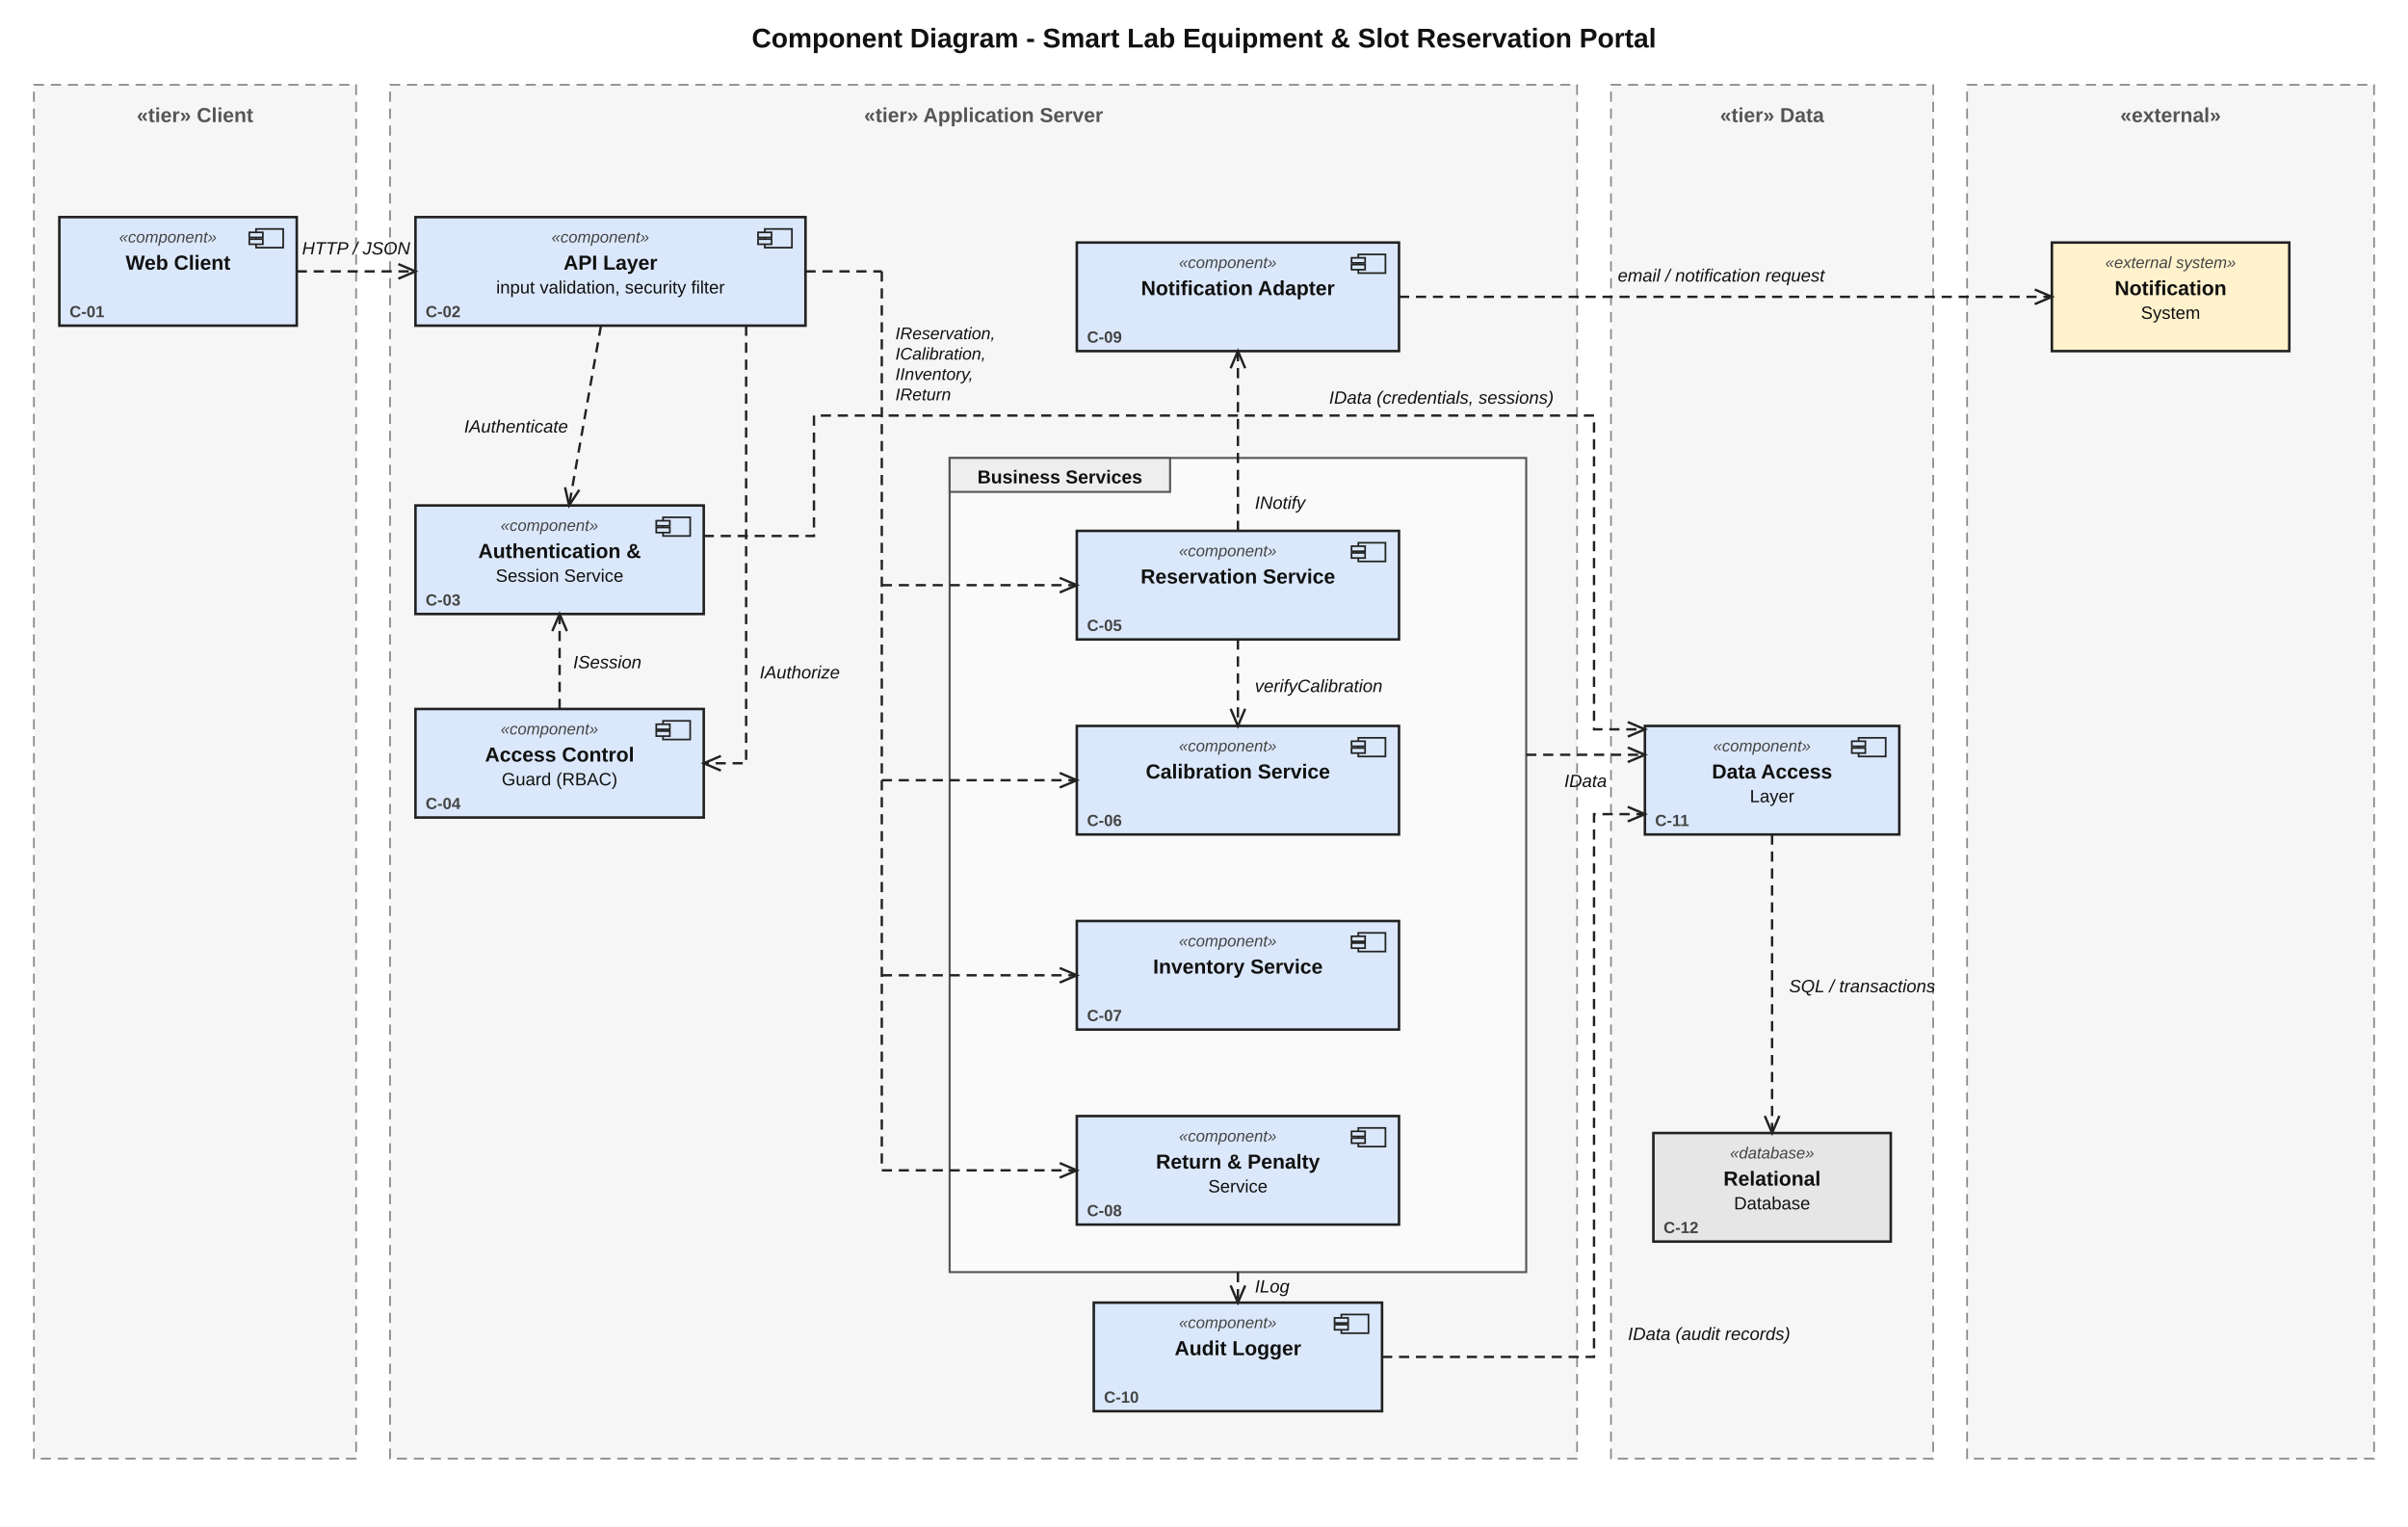
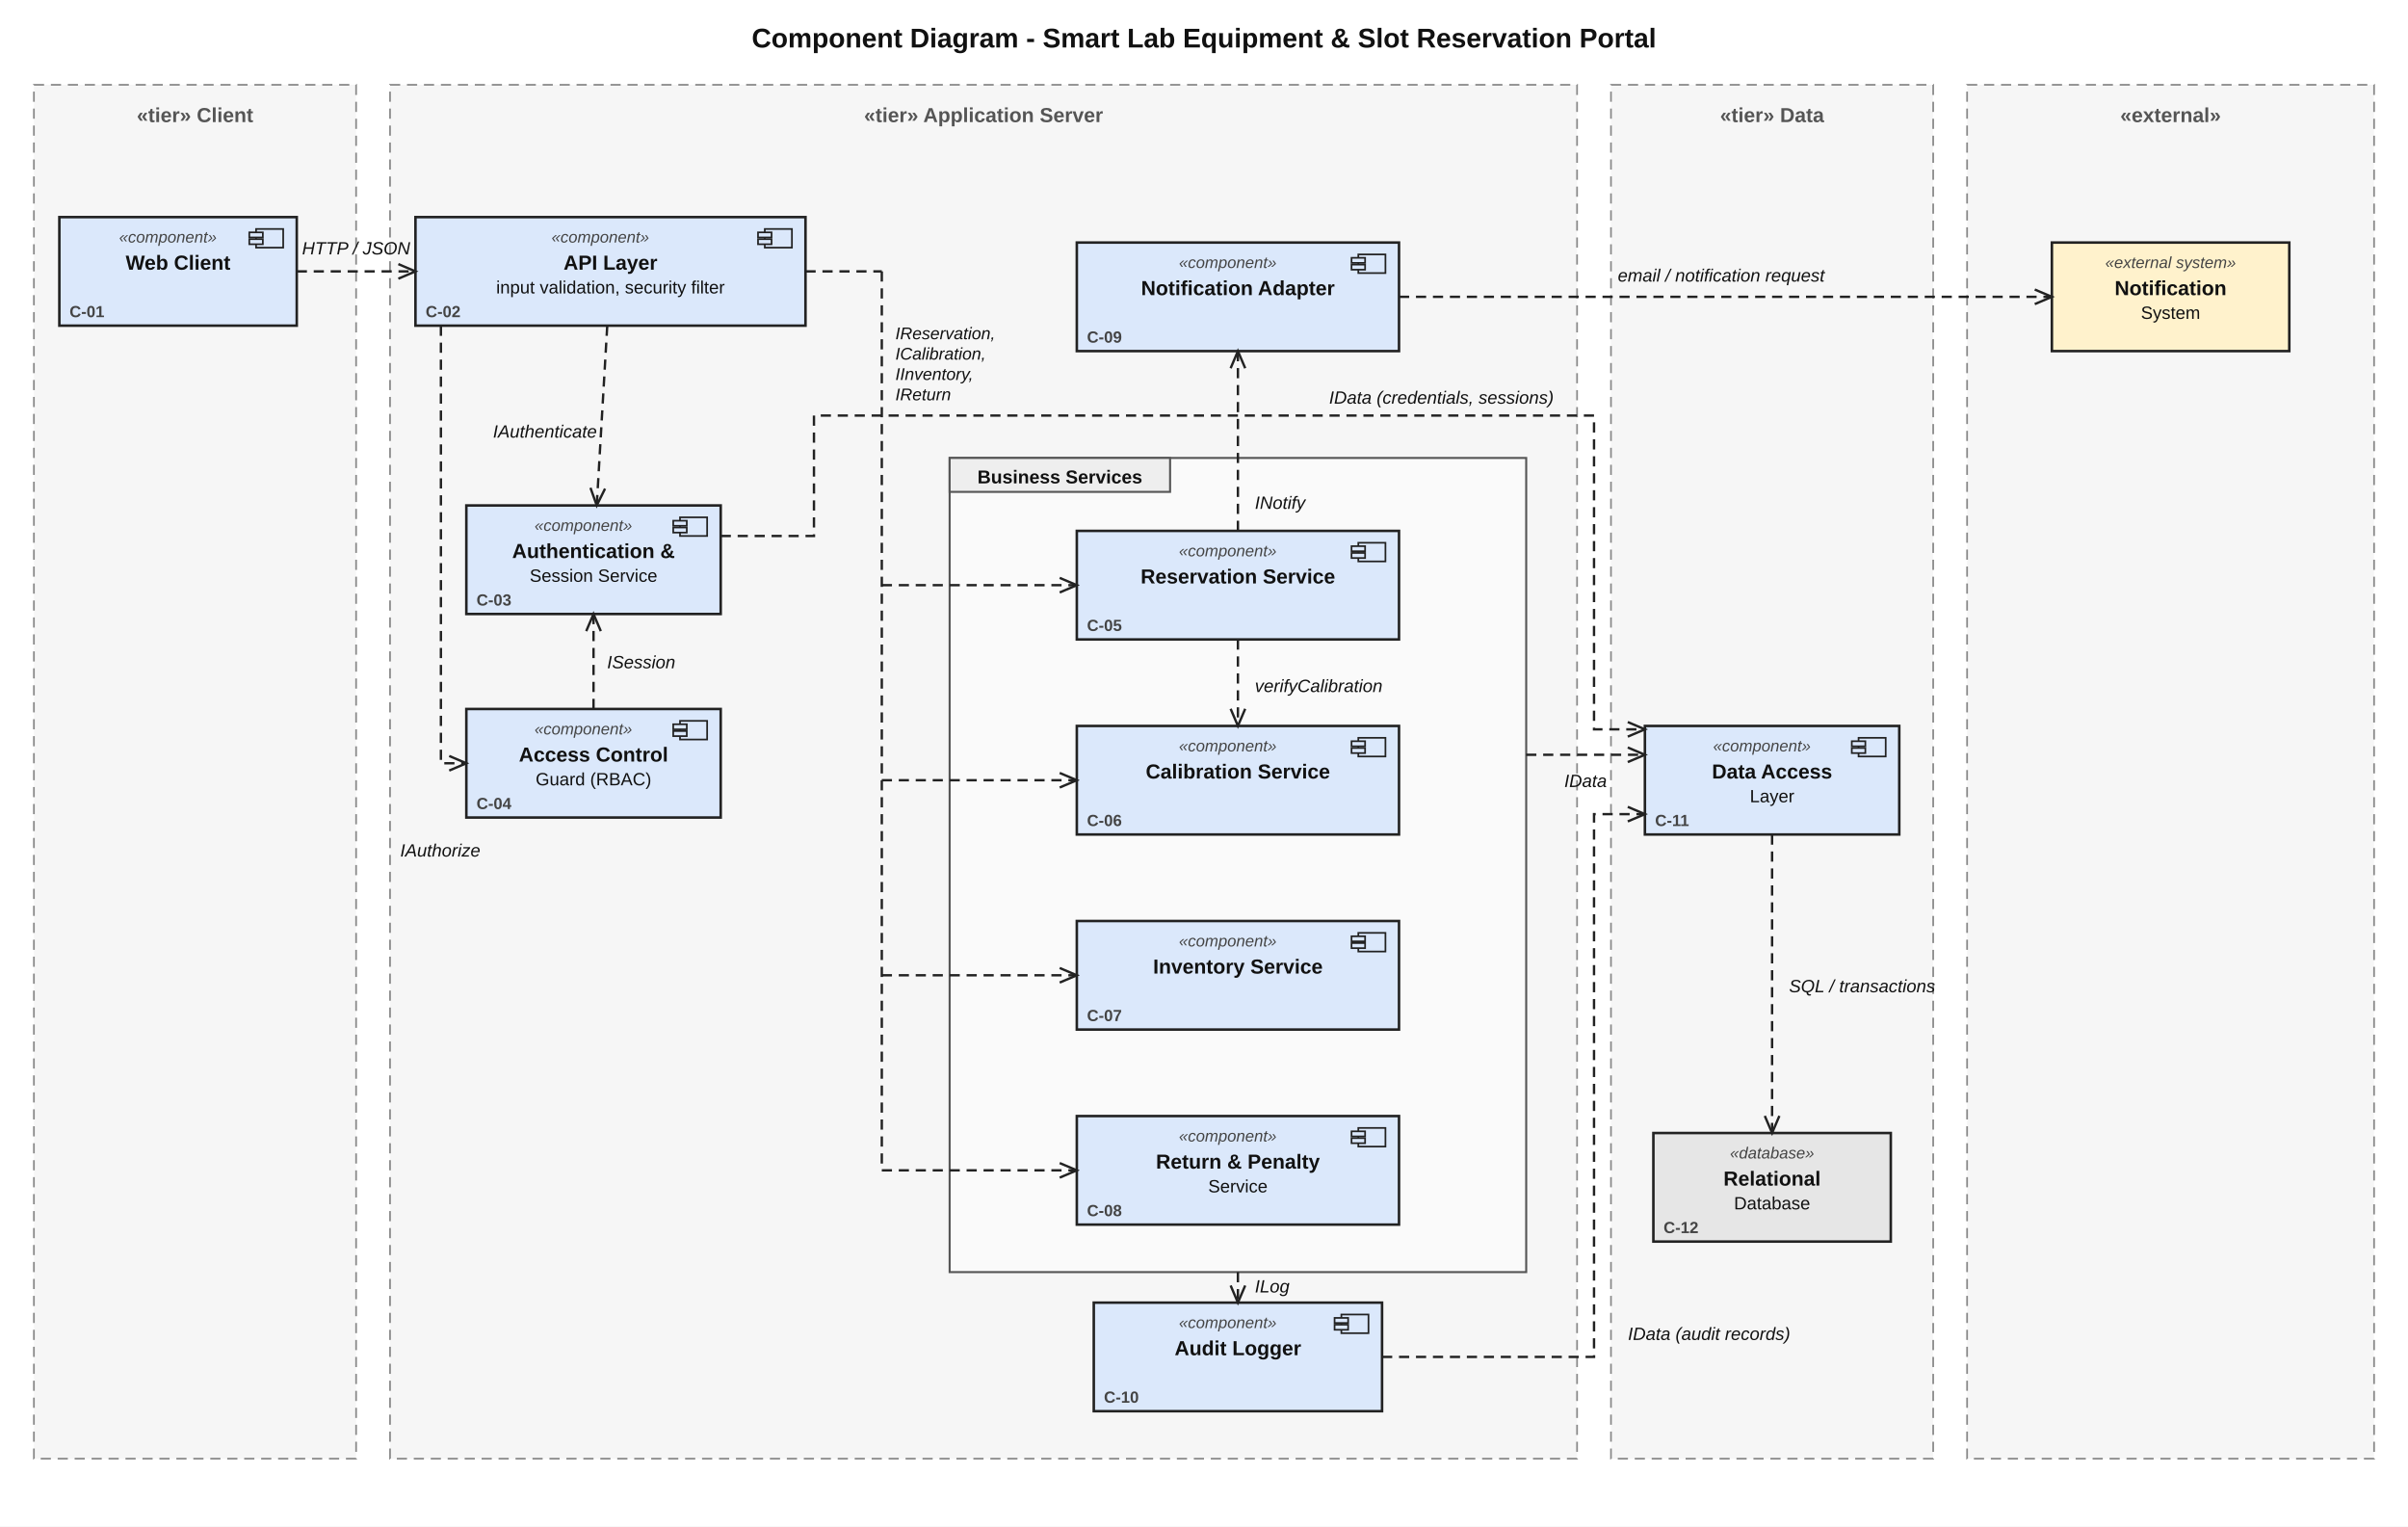
<svg xmlns="http://www.w3.org/2000/svg" width="1420" height="900" viewBox="0 0 1420 900">
  <rect width="100%" height="100%" fill="#fff" />
  <text x="710.0" y="28.0" font-family="Arial, Helvetica, sans-serif" font-size="16" text-anchor="middle" font-weight="bold" fill="#111">Component Diagram - Smart Lab Equipment &amp; Slot Reservation Portal</text>
  <rect x="20.0" y="50.0" width="190.0" height="810.0" rx="0" fill="#f6f6f6" stroke="#888" stroke-width="1" stroke-dasharray="6,4" />
  <text x="115.0" y="72.0" font-family="Arial, Helvetica, sans-serif" font-size="12" text-anchor="middle" font-weight="bold" fill="#555">«tier» Client</text>
  <rect x="230.0" y="50.0" width="700.0" height="810.0" rx="0" fill="#f6f6f6" stroke="#888" stroke-width="1" stroke-dasharray="6,4" />
  <text x="580.0" y="72.0" font-family="Arial, Helvetica, sans-serif" font-size="12" text-anchor="middle" font-weight="bold" fill="#555">«tier» Application Server</text>
  <rect x="950.0" y="50.0" width="190.0" height="810.0" rx="0" fill="#f6f6f6" stroke="#888" stroke-width="1" stroke-dasharray="6,4" />
  <text x="1045.0" y="72.0" font-family="Arial, Helvetica, sans-serif" font-size="12" text-anchor="middle" font-weight="bold" fill="#555">«tier» Data</text>
  <rect x="1160.0" y="50.0" width="240.0" height="810.0" rx="0" fill="#f6f6f6" stroke="#888" stroke-width="1" stroke-dasharray="6,4" />
  <text x="1280.0" y="72.0" font-family="Arial, Helvetica, sans-serif" font-size="12" text-anchor="middle" font-weight="bold" fill="#555">«external»</text>
  <rect x="560.0" y="270.0" width="340.0" height="480.0" rx="0" fill="#fafafa" stroke="#555" stroke-width="1.2" />
  <rect x="560.0" y="270.0" width="130.0" height="20.0" rx="0" fill="#eee" stroke="#555" stroke-width="1.2" />
  <text x="625.0" y="285.0" font-family="Arial, Helvetica, sans-serif" font-size="11" text-anchor="middle" font-weight="bold" fill="#111">Business Services</text>
  <rect x="35.0" y="128.0" width="140.0" height="64.0" rx="0" fill="#dbe8fb" stroke="#222" stroke-width="1.5" />
  <rect x="151.0" y="135.0" width="16.0" height="11.0" rx="0" fill="#dbe8fb" stroke="#222" stroke-width="1" />
  <rect x="147.0" y="137.0" width="8.0" height="3.0" rx="0" fill="#dbe8fb" stroke="#222" stroke-width="1" />
  <rect x="147.0" y="141.0" width="8.0" height="3.0" rx="0" fill="#dbe8fb" stroke="#222" stroke-width="1" />
  <text x="99.0" y="143.0" font-family="Arial, Helvetica, sans-serif" font-size="9.5" text-anchor="middle" font-weight="normal" fill="#444" font-style="italic">«component»</text>
  <text x="105.0" y="159.0" font-family="Arial, Helvetica, sans-serif" font-size="12" text-anchor="middle" font-weight="bold" fill="#111">Web Client</text>
  <text x="41.0" y="187.0" font-family="Arial, Helvetica, sans-serif" font-size="9.5" text-anchor="start" font-weight="bold" fill="#444">C-01</text>
  <rect x="245.0" y="128.0" width="230.0" height="64.0" rx="0" fill="#dbe8fb" stroke="#222" stroke-width="1.5" />
  <rect x="451.0" y="135.0" width="16.0" height="11.0" rx="0" fill="#dbe8fb" stroke="#222" stroke-width="1" />
  <rect x="447.0" y="137.0" width="8.0" height="3.0" rx="0" fill="#dbe8fb" stroke="#222" stroke-width="1" />
  <rect x="447.0" y="141.0" width="8.0" height="3.0" rx="0" fill="#dbe8fb" stroke="#222" stroke-width="1" />
  <text x="354.0" y="143.0" font-family="Arial, Helvetica, sans-serif" font-size="9.5" text-anchor="middle" font-weight="normal" fill="#444" font-style="italic">«component»</text>
  <text x="360.0" y="159.0" font-family="Arial, Helvetica, sans-serif" font-size="12" text-anchor="middle" font-weight="bold" fill="#111">API Layer</text>
  <text x="360.0" y="173.0" font-family="Arial, Helvetica, sans-serif" font-size="10.5" text-anchor="middle" font-weight="normal" fill="#111">input validation, security filter</text>
  <text x="251.0" y="187.0" font-family="Arial, Helvetica, sans-serif" font-size="9.5" text-anchor="start" font-weight="bold" fill="#444">C-02</text>
-   <rect x="245.0" y="298.0" width="170.0" height="64.0" rx="0" fill="#dbe8fb" stroke="#222" stroke-width="1.5" />
-   <rect x="391.0" y="305.0" width="16.0" height="11.0" rx="0" fill="#dbe8fb" stroke="#222" stroke-width="1" />
-   <rect x="387.0" y="307.0" width="8.0" height="3.0" rx="0" fill="#dbe8fb" stroke="#222" stroke-width="1" />
-   <rect x="387.0" y="311.0" width="8.0" height="3.0" rx="0" fill="#dbe8fb" stroke="#222" stroke-width="1" />
-   <text x="324.0" y="313.0" font-family="Arial, Helvetica, sans-serif" font-size="9.5" text-anchor="middle" font-weight="normal" fill="#444" font-style="italic">«component»</text>
-   <text x="330.0" y="329.0" font-family="Arial, Helvetica, sans-serif" font-size="12" text-anchor="middle" font-weight="bold" fill="#111">Authentication &amp;</text>
-   <text x="330.0" y="343.0" font-family="Arial, Helvetica, sans-serif" font-size="10.5" text-anchor="middle" font-weight="normal" fill="#111">Session Service</text>
-   <text x="251.0" y="357.0" font-family="Arial, Helvetica, sans-serif" font-size="9.5" text-anchor="start" font-weight="bold" fill="#444">C-03</text>
-   <rect x="245.0" y="418.0" width="170.0" height="64.0" rx="0" fill="#dbe8fb" stroke="#222" stroke-width="1.5" />
-   <rect x="391.0" y="425.0" width="16.0" height="11.0" rx="0" fill="#dbe8fb" stroke="#222" stroke-width="1" />
-   <rect x="387.0" y="427.0" width="8.0" height="3.0" rx="0" fill="#dbe8fb" stroke="#222" stroke-width="1" />
-   <rect x="387.0" y="431.0" width="8.0" height="3.0" rx="0" fill="#dbe8fb" stroke="#222" stroke-width="1" />
-   <text x="324.0" y="433.0" font-family="Arial, Helvetica, sans-serif" font-size="9.5" text-anchor="middle" font-weight="normal" fill="#444" font-style="italic">«component»</text>
-   <text x="330.0" y="449.0" font-family="Arial, Helvetica, sans-serif" font-size="12" text-anchor="middle" font-weight="bold" fill="#111">Access Control</text>
-   <text x="330.0" y="463.0" font-family="Arial, Helvetica, sans-serif" font-size="10.5" text-anchor="middle" font-weight="normal" fill="#111">Guard (RBAC)</text>
-   <text x="251.0" y="477.0" font-family="Arial, Helvetica, sans-serif" font-size="9.5" text-anchor="start" font-weight="bold" fill="#444">C-04</text>
+   <rect x="275.0" y="298.0" width="150.0" height="64.0" rx="0" fill="#dbe8fb" stroke="#222" stroke-width="1.5" />
+   <rect x="401.0" y="305.0" width="16.0" height="11.0" rx="0" fill="#dbe8fb" stroke="#222" stroke-width="1" />
+   <rect x="397.0" y="307.0" width="8.0" height="3.0" rx="0" fill="#dbe8fb" stroke="#222" stroke-width="1" />
+   <rect x="397.0" y="311.0" width="8.0" height="3.0" rx="0" fill="#dbe8fb" stroke="#222" stroke-width="1" />
+   <text x="344.0" y="313.0" font-family="Arial, Helvetica, sans-serif" font-size="9.5" text-anchor="middle" font-weight="normal" fill="#444" font-style="italic">«component»</text>
+   <text x="350.0" y="329.0" font-family="Arial, Helvetica, sans-serif" font-size="12" text-anchor="middle" font-weight="bold" fill="#111">Authentication &amp;</text>
+   <text x="350.0" y="343.0" font-family="Arial, Helvetica, sans-serif" font-size="10.5" text-anchor="middle" font-weight="normal" fill="#111">Session Service</text>
+   <text x="281.0" y="357.0" font-family="Arial, Helvetica, sans-serif" font-size="9.5" text-anchor="start" font-weight="bold" fill="#444">C-03</text>
+   <rect x="275.0" y="418.0" width="150.0" height="64.0" rx="0" fill="#dbe8fb" stroke="#222" stroke-width="1.5" />
+   <rect x="401.0" y="425.0" width="16.0" height="11.0" rx="0" fill="#dbe8fb" stroke="#222" stroke-width="1" />
+   <rect x="397.0" y="427.0" width="8.0" height="3.0" rx="0" fill="#dbe8fb" stroke="#222" stroke-width="1" />
+   <rect x="397.0" y="431.0" width="8.0" height="3.0" rx="0" fill="#dbe8fb" stroke="#222" stroke-width="1" />
+   <text x="344.0" y="433.0" font-family="Arial, Helvetica, sans-serif" font-size="9.5" text-anchor="middle" font-weight="normal" fill="#444" font-style="italic">«component»</text>
+   <text x="350.0" y="449.0" font-family="Arial, Helvetica, sans-serif" font-size="12" text-anchor="middle" font-weight="bold" fill="#111">Access Control</text>
+   <text x="350.0" y="463.0" font-family="Arial, Helvetica, sans-serif" font-size="10.5" text-anchor="middle" font-weight="normal" fill="#111">Guard (RBAC)</text>
+   <text x="281.0" y="477.0" font-family="Arial, Helvetica, sans-serif" font-size="9.5" text-anchor="start" font-weight="bold" fill="#444">C-04</text>
  <rect x="635.0" y="313.0" width="190.0" height="64.0" rx="0" fill="#dbe8fb" stroke="#222" stroke-width="1.5" />
  <rect x="801.0" y="320.0" width="16.0" height="11.0" rx="0" fill="#dbe8fb" stroke="#222" stroke-width="1" />
  <rect x="797.0" y="322.0" width="8.0" height="3.0" rx="0" fill="#dbe8fb" stroke="#222" stroke-width="1" />
  <rect x="797.0" y="326.0" width="8.0" height="3.0" rx="0" fill="#dbe8fb" stroke="#222" stroke-width="1" />
  <text x="724.0" y="328.0" font-family="Arial, Helvetica, sans-serif" font-size="9.5" text-anchor="middle" font-weight="normal" fill="#444" font-style="italic">«component»</text>
  <text x="730.0" y="344.0" font-family="Arial, Helvetica, sans-serif" font-size="12" text-anchor="middle" font-weight="bold" fill="#111">Reservation Service</text>
  <text x="641.0" y="372.0" font-family="Arial, Helvetica, sans-serif" font-size="9.5" text-anchor="start" font-weight="bold" fill="#444">C-05</text>
  <rect x="635.0" y="428.0" width="190.0" height="64.0" rx="0" fill="#dbe8fb" stroke="#222" stroke-width="1.5" />
  <rect x="801.0" y="435.0" width="16.0" height="11.0" rx="0" fill="#dbe8fb" stroke="#222" stroke-width="1" />
  <rect x="797.0" y="437.0" width="8.0" height="3.0" rx="0" fill="#dbe8fb" stroke="#222" stroke-width="1" />
  <rect x="797.0" y="441.0" width="8.0" height="3.0" rx="0" fill="#dbe8fb" stroke="#222" stroke-width="1" />
  <text x="724.0" y="443.0" font-family="Arial, Helvetica, sans-serif" font-size="9.5" text-anchor="middle" font-weight="normal" fill="#444" font-style="italic">«component»</text>
  <text x="730.0" y="459.0" font-family="Arial, Helvetica, sans-serif" font-size="12" text-anchor="middle" font-weight="bold" fill="#111">Calibration Service</text>
  <text x="641.0" y="487.0" font-family="Arial, Helvetica, sans-serif" font-size="9.5" text-anchor="start" font-weight="bold" fill="#444">C-06</text>
  <rect x="635.0" y="543.0" width="190.0" height="64.0" rx="0" fill="#dbe8fb" stroke="#222" stroke-width="1.5" />
  <rect x="801.0" y="550.0" width="16.0" height="11.0" rx="0" fill="#dbe8fb" stroke="#222" stroke-width="1" />
  <rect x="797.0" y="552.0" width="8.0" height="3.0" rx="0" fill="#dbe8fb" stroke="#222" stroke-width="1" />
  <rect x="797.0" y="556.0" width="8.0" height="3.0" rx="0" fill="#dbe8fb" stroke="#222" stroke-width="1" />
  <text x="724.0" y="558.0" font-family="Arial, Helvetica, sans-serif" font-size="9.5" text-anchor="middle" font-weight="normal" fill="#444" font-style="italic">«component»</text>
  <text x="730.0" y="574.0" font-family="Arial, Helvetica, sans-serif" font-size="12" text-anchor="middle" font-weight="bold" fill="#111">Inventory Service</text>
  <text x="641.0" y="602.0" font-family="Arial, Helvetica, sans-serif" font-size="9.5" text-anchor="start" font-weight="bold" fill="#444">C-07</text>
  <rect x="635.0" y="658.0" width="190.0" height="64.0" rx="0" fill="#dbe8fb" stroke="#222" stroke-width="1.5" />
  <rect x="801.0" y="665.0" width="16.0" height="11.0" rx="0" fill="#dbe8fb" stroke="#222" stroke-width="1" />
  <rect x="797.0" y="667.0" width="8.0" height="3.0" rx="0" fill="#dbe8fb" stroke="#222" stroke-width="1" />
  <rect x="797.0" y="671.0" width="8.0" height="3.0" rx="0" fill="#dbe8fb" stroke="#222" stroke-width="1" />
  <text x="724.0" y="673.0" font-family="Arial, Helvetica, sans-serif" font-size="9.5" text-anchor="middle" font-weight="normal" fill="#444" font-style="italic">«component»</text>
  <text x="730.0" y="689.0" font-family="Arial, Helvetica, sans-serif" font-size="12" text-anchor="middle" font-weight="bold" fill="#111">Return &amp; Penalty</text>
  <text x="730.0" y="703.0" font-family="Arial, Helvetica, sans-serif" font-size="10.5" text-anchor="middle" font-weight="normal" fill="#111">Service</text>
  <text x="641.0" y="717.0" font-family="Arial, Helvetica, sans-serif" font-size="9.5" text-anchor="start" font-weight="bold" fill="#444">C-08</text>
  <rect x="635.0" y="143.0" width="190.0" height="64.0" rx="0" fill="#dbe8fb" stroke="#222" stroke-width="1.5" />
  <rect x="801.0" y="150.0" width="16.0" height="11.0" rx="0" fill="#dbe8fb" stroke="#222" stroke-width="1" />
  <rect x="797.0" y="152.0" width="8.0" height="3.0" rx="0" fill="#dbe8fb" stroke="#222" stroke-width="1" />
  <rect x="797.0" y="156.0" width="8.0" height="3.0" rx="0" fill="#dbe8fb" stroke="#222" stroke-width="1" />
  <text x="724.0" y="158.0" font-family="Arial, Helvetica, sans-serif" font-size="9.5" text-anchor="middle" font-weight="normal" fill="#444" font-style="italic">«component»</text>
  <text x="730.0" y="174.0" font-family="Arial, Helvetica, sans-serif" font-size="12" text-anchor="middle" font-weight="bold" fill="#111">Notification Adapter</text>
  <text x="641.0" y="202.0" font-family="Arial, Helvetica, sans-serif" font-size="9.5" text-anchor="start" font-weight="bold" fill="#444">C-09</text>
  <rect x="645.0" y="768.0" width="170.0" height="64.0" rx="0" fill="#dbe8fb" stroke="#222" stroke-width="1.5" />
  <rect x="791.0" y="775.0" width="16.0" height="11.0" rx="0" fill="#dbe8fb" stroke="#222" stroke-width="1" />
  <rect x="787.0" y="777.0" width="8.0" height="3.0" rx="0" fill="#dbe8fb" stroke="#222" stroke-width="1" />
  <rect x="787.0" y="781.0" width="8.0" height="3.0" rx="0" fill="#dbe8fb" stroke="#222" stroke-width="1" />
  <text x="724.0" y="783.0" font-family="Arial, Helvetica, sans-serif" font-size="9.5" text-anchor="middle" font-weight="normal" fill="#444" font-style="italic">«component»</text>
  <text x="730.0" y="799.0" font-family="Arial, Helvetica, sans-serif" font-size="12" text-anchor="middle" font-weight="bold" fill="#111">Audit Logger</text>
  <text x="651.0" y="827.0" font-family="Arial, Helvetica, sans-serif" font-size="9.5" text-anchor="start" font-weight="bold" fill="#444">C-10</text>
  <rect x="970.0" y="428.0" width="150.0" height="64.0" rx="0" fill="#dbe8fb" stroke="#222" stroke-width="1.5" />
  <rect x="1096.0" y="435.0" width="16.0" height="11.0" rx="0" fill="#dbe8fb" stroke="#222" stroke-width="1" />
  <rect x="1092.0" y="437.0" width="8.0" height="3.0" rx="0" fill="#dbe8fb" stroke="#222" stroke-width="1" />
  <rect x="1092.0" y="441.0" width="8.0" height="3.0" rx="0" fill="#dbe8fb" stroke="#222" stroke-width="1" />
  <text x="1039.0" y="443.0" font-family="Arial, Helvetica, sans-serif" font-size="9.5" text-anchor="middle" font-weight="normal" fill="#444" font-style="italic">«component»</text>
  <text x="1045.0" y="459.0" font-family="Arial, Helvetica, sans-serif" font-size="12" text-anchor="middle" font-weight="bold" fill="#111">Data Access</text>
  <text x="1045.0" y="473.0" font-family="Arial, Helvetica, sans-serif" font-size="10.5" text-anchor="middle" font-weight="normal" fill="#111">Layer</text>
  <text x="976.0" y="487.0" font-family="Arial, Helvetica, sans-serif" font-size="9.5" text-anchor="start" font-weight="bold" fill="#444">C-11</text>
  <rect x="975.0" y="668.0" width="140.0" height="64.0" rx="0" fill="#e6e6e6" stroke="#222" stroke-width="1.5" />
  <text x="1045.0" y="683.0" font-family="Arial, Helvetica, sans-serif" font-size="9.5" text-anchor="middle" font-weight="normal" fill="#444" font-style="italic">«database»</text>
  <text x="1045.0" y="699.0" font-family="Arial, Helvetica, sans-serif" font-size="12" text-anchor="middle" font-weight="bold" fill="#111">Relational</text>
  <text x="1045.0" y="713.0" font-family="Arial, Helvetica, sans-serif" font-size="10.5" text-anchor="middle" font-weight="normal" fill="#111">Database</text>
  <text x="981.0" y="727.0" font-family="Arial, Helvetica, sans-serif" font-size="9.5" text-anchor="start" font-weight="bold" fill="#444">C-12</text>
  <rect x="1210.0" y="143.0" width="140.0" height="64.0" rx="0" fill="#fff2cc" stroke="#222" stroke-width="1.5" />
  <text x="1280.0" y="158.0" font-family="Arial, Helvetica, sans-serif" font-size="9.5" text-anchor="middle" font-weight="normal" fill="#444" font-style="italic">«external system»</text>
  <text x="1280.0" y="174.0" font-family="Arial, Helvetica, sans-serif" font-size="12" text-anchor="middle" font-weight="bold" fill="#111">Notification</text>
  <text x="1280.0" y="188.0" font-family="Arial, Helvetica, sans-serif" font-size="10.5" text-anchor="middle" font-weight="normal" fill="#111">System</text>
  <polyline points="175.0,160.0 245.0,160.0" fill="none" stroke="#222" stroke-width="1.4" stroke-dasharray="6,4" />
  <polyline points="234.9,164.3 245.0,160.0 234.9,155.7" fill="none" stroke="#222" stroke-width="1.4" />
  <text x="210.0" y="150.0" font-family="Arial, Helvetica, sans-serif" font-size="10.5" text-anchor="middle" font-weight="normal" fill="#111" font-style="italic">HTTP / JSON</text>
-   <polyline points="354.4,192.0 335.6,298.0" fill="none" stroke="#222" stroke-width="1.4" stroke-dasharray="6,4" />
-   <polyline points="333.2,287.3 335.6,298.0 341.6,288.8" fill="none" stroke="#222" stroke-width="1.4" />
-   <text x="335.0" y="255.0" font-family="Arial, Helvetica, sans-serif" font-size="10.5" text-anchor="end" font-weight="normal" fill="#111" font-style="italic">IAuthenticate</text>
-   <polyline points="440.0,192.0 440.0,450.0 415.0,450.0" fill="none" stroke="#222" stroke-width="1.4" stroke-dasharray="6,4" />
-   <polyline points="425.1,445.7 415.0,450.0 425.1,454.3" fill="none" stroke="#222" stroke-width="1.4" />
-   <text x="448.0" y="400.0" font-family="Arial, Helvetica, sans-serif" font-size="10.5" text-anchor="start" font-weight="normal" fill="#111" font-style="italic">IAuthorize</text>
-   <polyline points="330.0,418.0 330.0,362.0" fill="none" stroke="#222" stroke-width="1.4" stroke-dasharray="6,4" />
-   <polyline points="334.3,372.1 330.0,362.0 325.7,372.1" fill="none" stroke="#222" stroke-width="1.4" />
-   <text x="338.0" y="394.0" font-family="Arial, Helvetica, sans-serif" font-size="10.5" text-anchor="start" font-weight="normal" fill="#111" font-style="italic">ISession</text>
+   <polyline points="358.1,192.0 351.9,298.0" fill="none" stroke="#222" stroke-width="1.4" stroke-dasharray="6,4" />
+   <polyline points="348.2,287.6 351.9,298.0 356.8,288.1" fill="none" stroke="#222" stroke-width="1.4" />
+   <text x="352.0" y="258.0" font-family="Arial, Helvetica, sans-serif" font-size="10.5" text-anchor="end" font-weight="normal" fill="#111" font-style="italic">IAuthenticate</text>
+   <polyline points="260.0,192.0 260.0,450.0 275.0,450.0" fill="none" stroke="#222" stroke-width="1.4" stroke-dasharray="6,4" />
+   <polyline points="264.9,454.3 275.0,450.0 264.9,445.7" fill="none" stroke="#222" stroke-width="1.4" />
+   <text x="236.0" y="505.0" font-family="Arial, Helvetica, sans-serif" font-size="10.5" text-anchor="start" font-weight="normal" fill="#111" font-style="italic">IAuthorize</text>
+   <polyline points="350.0,418.0 350.0,362.0" fill="none" stroke="#222" stroke-width="1.4" stroke-dasharray="6,4" />
+   <polyline points="354.3,372.1 350.0,362.0 345.7,372.1" fill="none" stroke="#222" stroke-width="1.4" />
+   <text x="358.0" y="394.0" font-family="Arial, Helvetica, sans-serif" font-size="10.5" text-anchor="start" font-weight="normal" fill="#111" font-style="italic">ISession</text>
  <line x1="475.0" y1="160.0" x2="520.0" y2="160.0" stroke="#222" stroke-width="1.4" stroke-dasharray="6,4" />
  <line x1="520.0" y1="160.0" x2="520.0" y2="690.0" stroke="#222" stroke-width="1.4" stroke-dasharray="6,4" />
  <line x1="520.0" y1="345.0" x2="635.0" y2="345.0" stroke="#222" stroke-width="1.4" stroke-dasharray="6,4" />
  <polyline points="624.9,349.3 635.0,345.0 624.9,340.7" fill="none" stroke="#222" stroke-width="1.4" />
  <line x1="520.0" y1="460.0" x2="635.0" y2="460.0" stroke="#222" stroke-width="1.4" stroke-dasharray="6,4" />
  <polyline points="624.9,464.3 635.0,460.0 624.9,455.7" fill="none" stroke="#222" stroke-width="1.4" />
  <line x1="520.0" y1="575.0" x2="635.0" y2="575.0" stroke="#222" stroke-width="1.4" stroke-dasharray="6,4" />
  <polyline points="624.9,579.3 635.0,575.0 624.9,570.7" fill="none" stroke="#222" stroke-width="1.4" />
  <line x1="520.0" y1="690.0" x2="635.0" y2="690.0" stroke="#222" stroke-width="1.4" stroke-dasharray="6,4" />
  <polyline points="624.9,694.3 635.0,690.0 624.9,685.7" fill="none" stroke="#222" stroke-width="1.4" />
  <text x="528.0" y="200.0" font-family="Arial, Helvetica, sans-serif" font-size="10" text-anchor="start" font-weight="normal" fill="#111" font-style="italic">IReservation,</text>
  <text x="528.0" y="212.0" font-family="Arial, Helvetica, sans-serif" font-size="10" text-anchor="start" font-weight="normal" fill="#111" font-style="italic">ICalibration,</text>
  <text x="528.0" y="224.0" font-family="Arial, Helvetica, sans-serif" font-size="10" text-anchor="start" font-weight="normal" fill="#111" font-style="italic">IInventory,</text>
  <text x="528.0" y="236.0" font-family="Arial, Helvetica, sans-serif" font-size="10" text-anchor="start" font-weight="normal" fill="#111" font-style="italic">IReturn</text>
  <polyline points="730.0,377.0 730.0,428.0" fill="none" stroke="#222" stroke-width="1.4" stroke-dasharray="6,4" />
  <polyline points="725.7,417.9 730.0,428.0 734.3,417.9" fill="none" stroke="#222" stroke-width="1.4" />
  <text x="740.0" y="408.0" font-family="Arial, Helvetica, sans-serif" font-size="10.5" text-anchor="start" font-weight="normal" fill="#111" font-style="italic">verifyCalibration</text>
  <polyline points="730.0,313.0 730.0,207.0" fill="none" stroke="#222" stroke-width="1.4" stroke-dasharray="6,4" />
  <polyline points="734.3,217.1 730.0,207.0 725.7,217.1" fill="none" stroke="#222" stroke-width="1.4" />
  <text x="740.0" y="300.0" font-family="Arial, Helvetica, sans-serif" font-size="10.5" text-anchor="start" font-weight="normal" fill="#111" font-style="italic">INotify</text>
  <polyline points="825.0,175.0 1210.0,175.0" fill="none" stroke="#222" stroke-width="1.4" stroke-dasharray="6,4" />
  <polyline points="1199.9,179.3 1210.0,175.0 1199.9,170.7" fill="none" stroke="#222" stroke-width="1.4" />
  <text x="1015.0" y="166.0" font-family="Arial, Helvetica, sans-serif" font-size="10.5" text-anchor="middle" font-weight="normal" fill="#111" font-style="italic">email / notification request</text>
  <polyline points="730.0,750.0 730.0,768.0" fill="none" stroke="#222" stroke-width="1.4" stroke-dasharray="6,4" />
  <polyline points="725.7,757.9 730.0,768.0 734.3,757.9" fill="none" stroke="#222" stroke-width="1.4" />
  <text x="740.0" y="762.0" font-family="Arial, Helvetica, sans-serif" font-size="10.5" text-anchor="start" font-weight="normal" fill="#111" font-style="italic">ILog</text>
  <polyline points="900.0,445.0 970.0,445.0" fill="none" stroke="#222" stroke-width="1.4" stroke-dasharray="6,4" />
  <polyline points="959.9,449.3 970.0,445.0 959.9,440.7" fill="none" stroke="#222" stroke-width="1.4" />
  <text x="935.0" y="464.0" font-family="Arial, Helvetica, sans-serif" font-size="10.5" text-anchor="middle" font-weight="normal" fill="#111" font-style="italic">IData</text>
-   <polyline points="415.0,316.0 480.0,316.0 480.0,245.0 940.0,245.0 940.0,430.0 970.0,430.0" fill="none" stroke="#222" stroke-width="1.4" stroke-dasharray="6,4" />
+   <polyline points="425.0,316.0 480.0,316.0 480.0,245.0 940.0,245.0 940.0,430.0 970.0,430.0" fill="none" stroke="#222" stroke-width="1.4" stroke-dasharray="6,4" />
  <polyline points="959.9,434.3 970.0,430.0 959.9,425.7" fill="none" stroke="#222" stroke-width="1.4" />
  <text x="850.0" y="238.0" font-family="Arial, Helvetica, sans-serif" font-size="10.5" text-anchor="middle" font-weight="normal" fill="#111" font-style="italic">IData (credentials, sessions)</text>
  <polyline points="815.0,800.0 940.0,800.0 940.0,480.0 970.0,480.0" fill="none" stroke="#222" stroke-width="1.4" stroke-dasharray="6,4" />
  <polyline points="959.9,484.3 970.0,480.0 959.9,475.7" fill="none" stroke="#222" stroke-width="1.4" />
  <text x="960.0" y="790.0" font-family="Arial, Helvetica, sans-serif" font-size="10.5" text-anchor="start" font-weight="normal" fill="#111" font-style="italic">IData (audit records)</text>
  <polyline points="1045.0,492.0 1045.0,668.0" fill="none" stroke="#222" stroke-width="1.4" stroke-dasharray="6,4" />
  <polyline points="1040.7,657.9 1045.0,668.0 1049.3,657.9" fill="none" stroke="#222" stroke-width="1.4" />
  <text x="1055.0" y="585.0" font-family="Arial, Helvetica, sans-serif" font-size="10.5" text-anchor="start" font-weight="normal" fill="#111" font-style="italic">SQL / transactions</text>
</svg>
